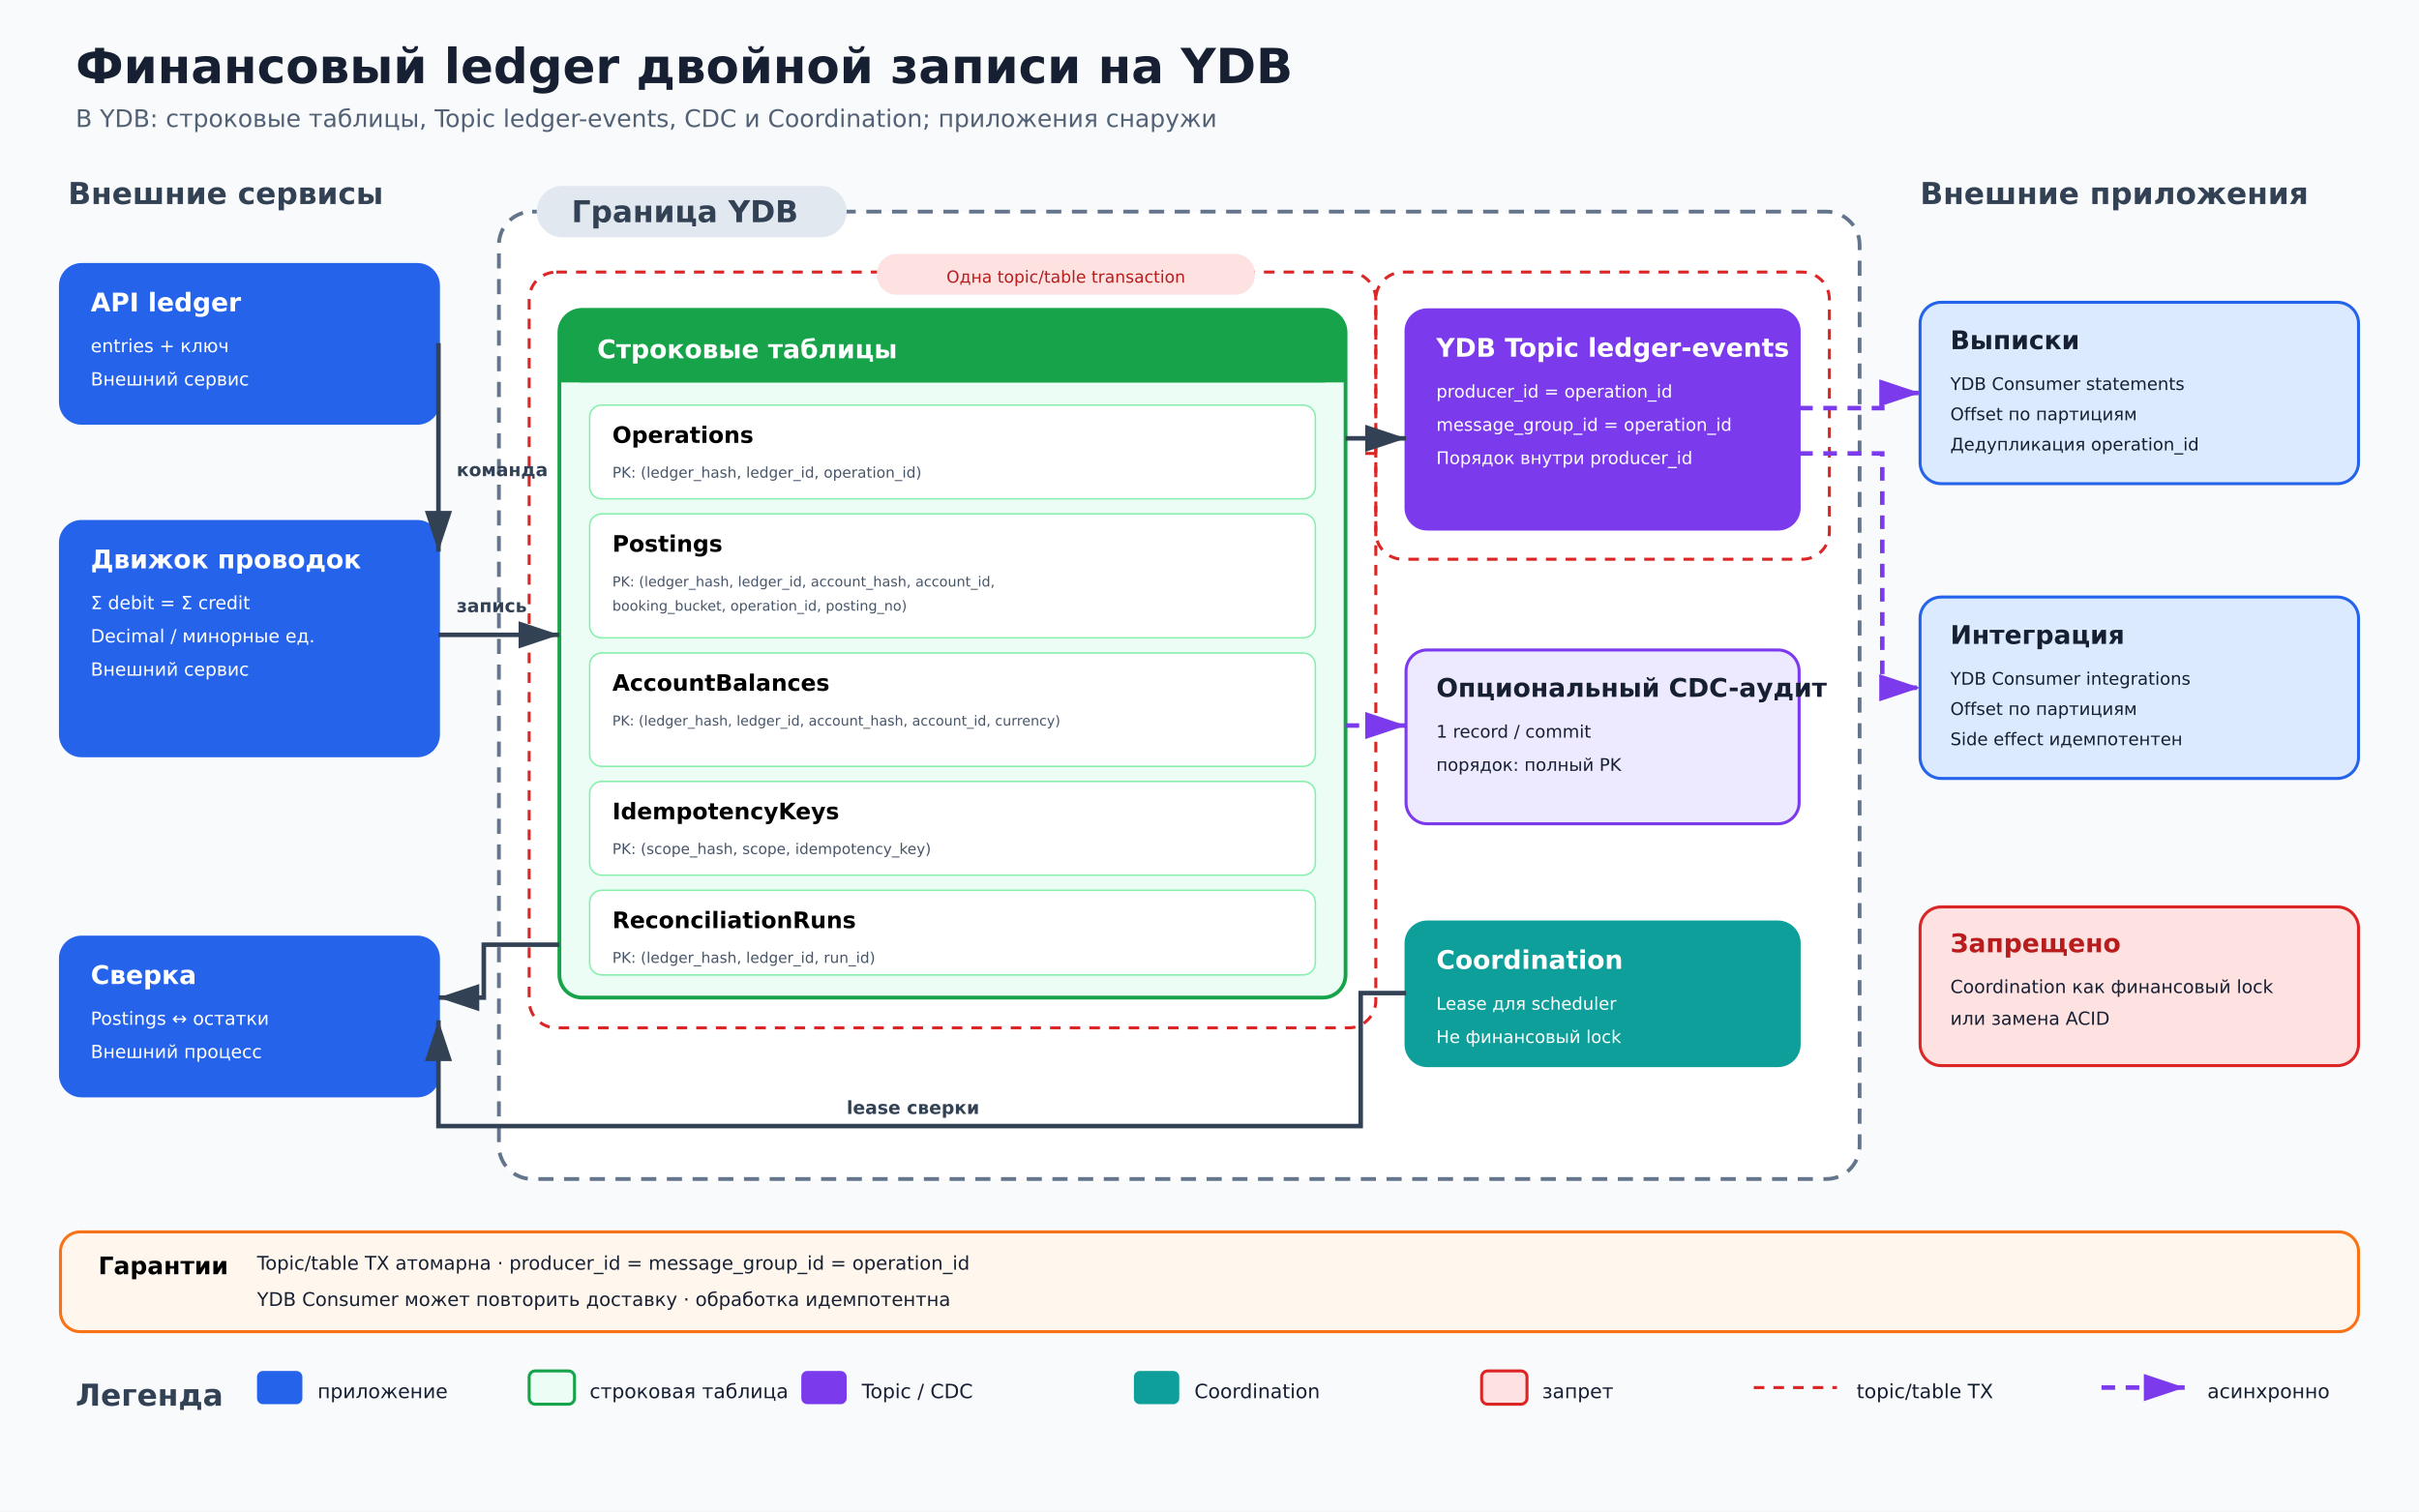
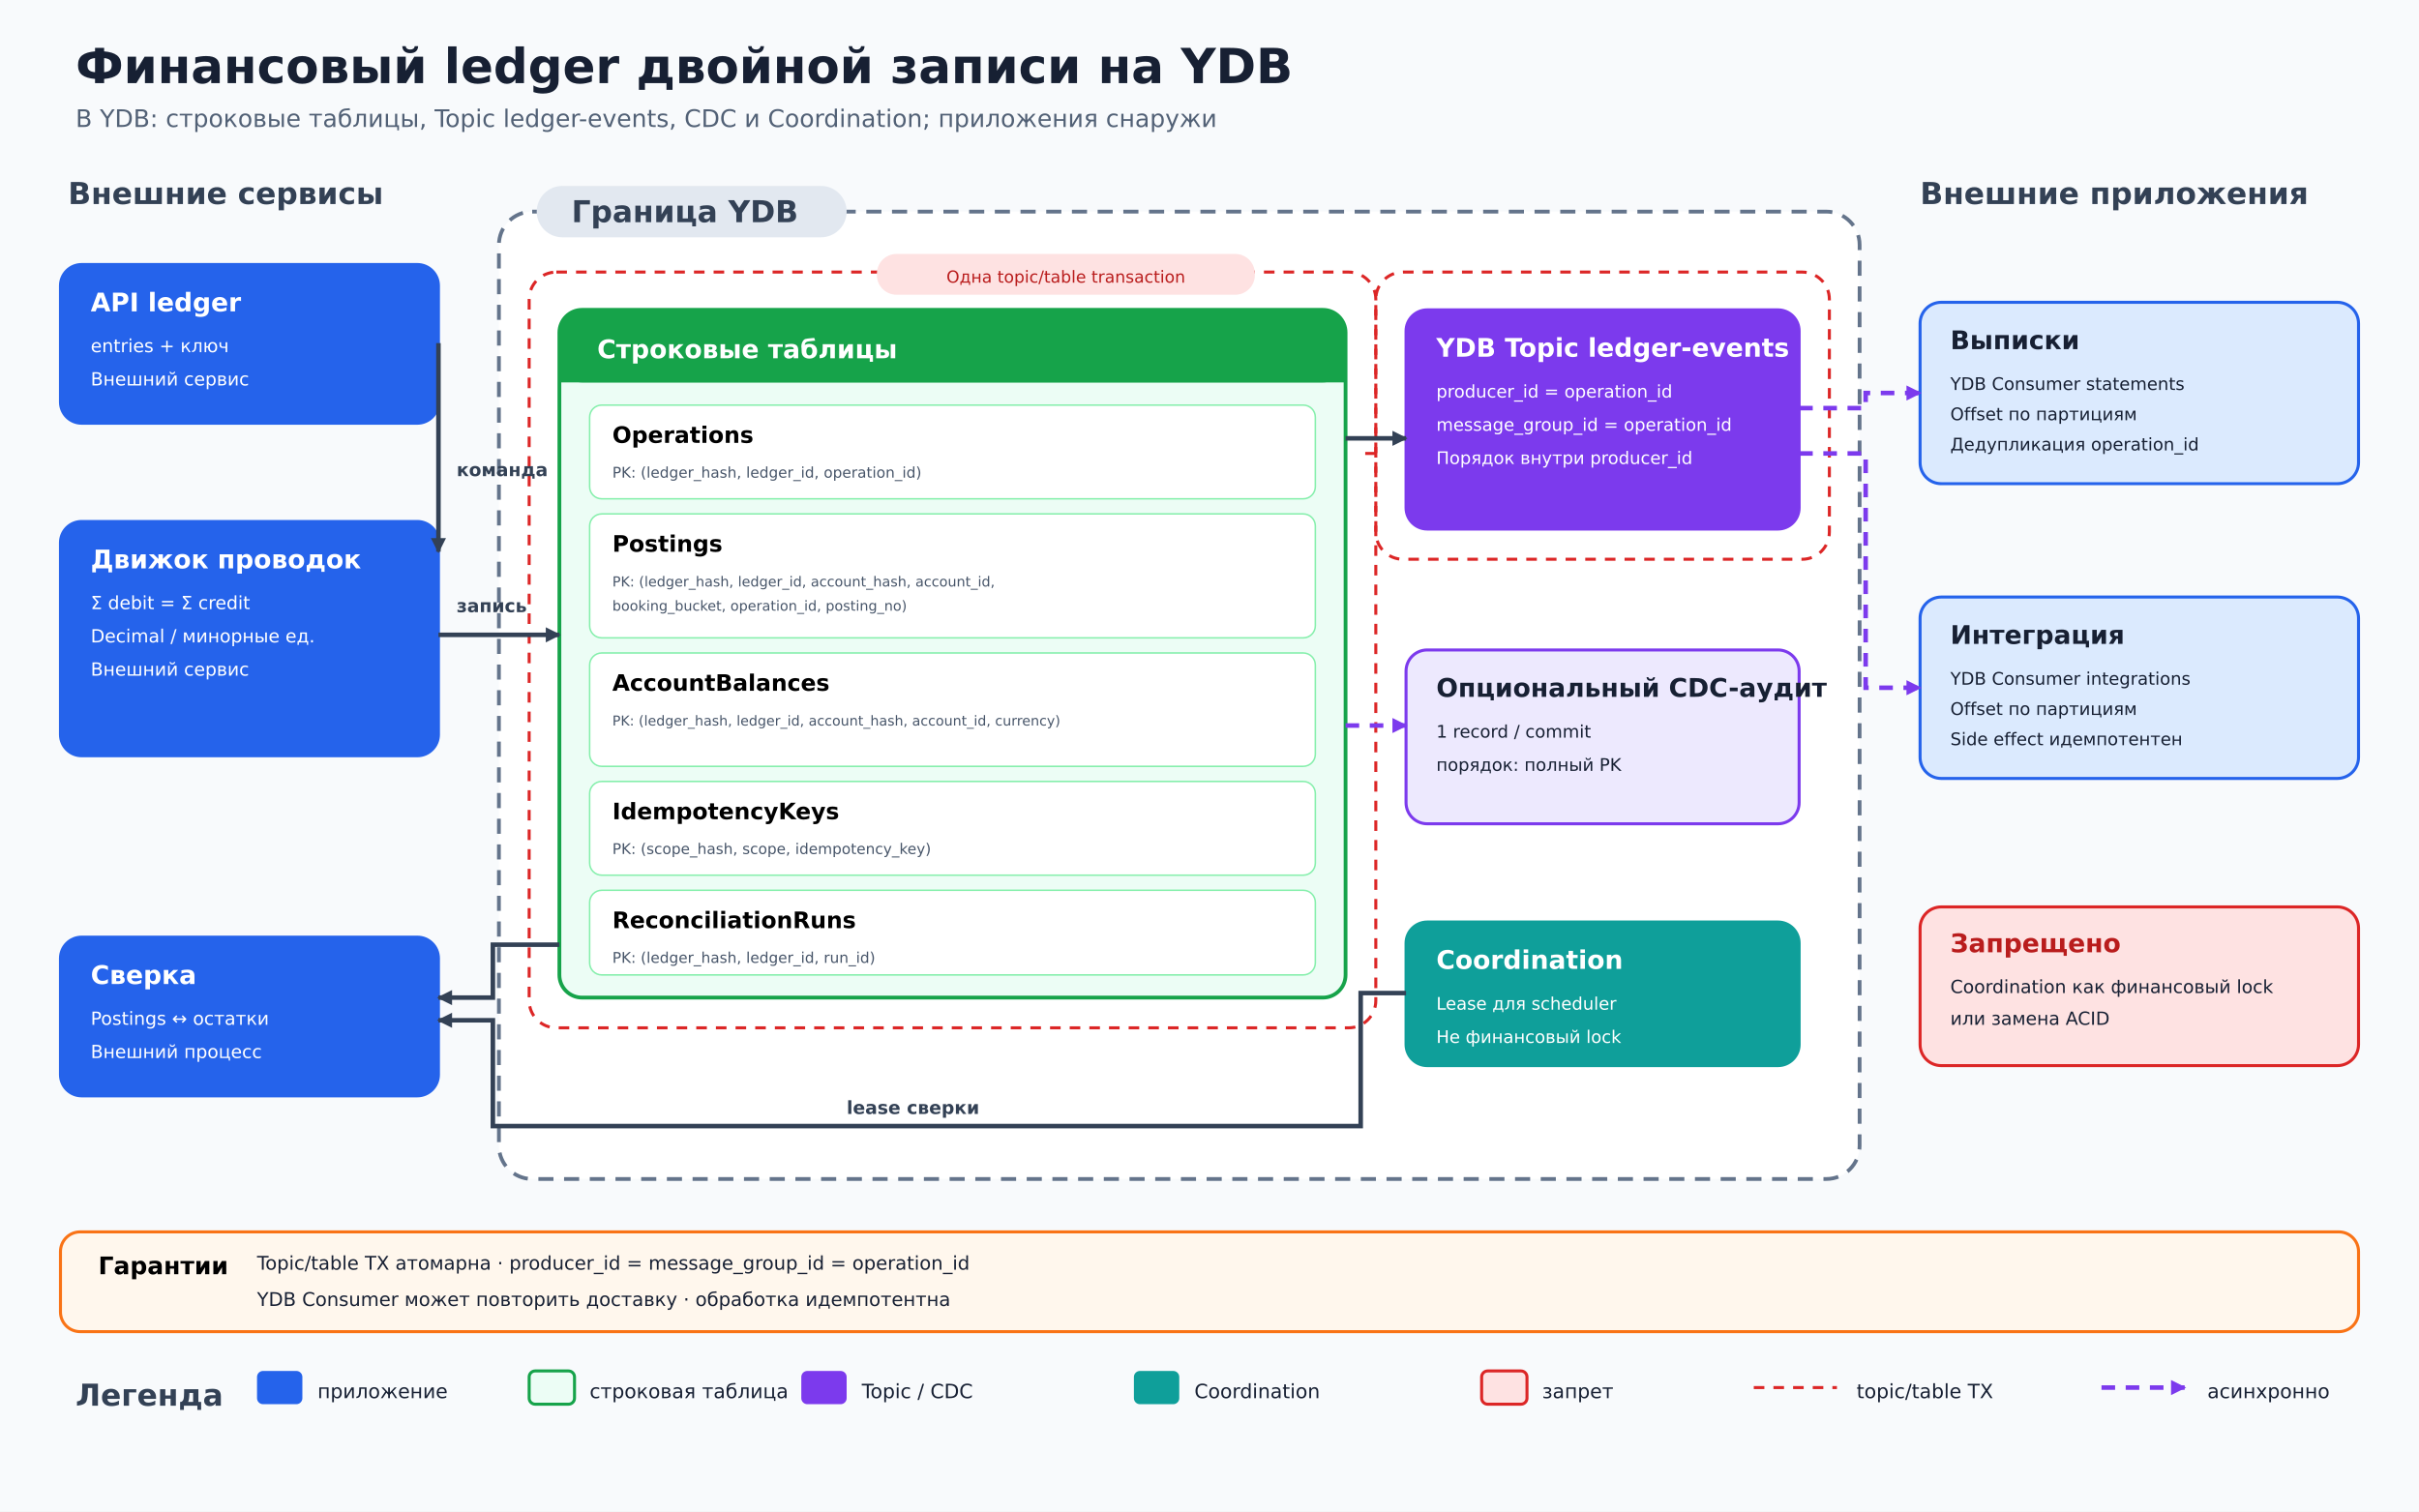
<svg xmlns="http://www.w3.org/2000/svg" version="1.1" viewBox="0 0 1600 1000" role="img" aria-labelledby="title desc" font-family="DejaVu Sans, Arial, sans-serif">
  <defs>
-     <marker id="arrow" markerWidth="10" markerHeight="10" refX="9" refY="3" orient="auto" markerUnits="strokeWidth">
-       <path d="M0,0 L0,6 L9,3 z" fill="#334155" />
-     </marker>
-     <marker id="arrowPurple" markerWidth="10" markerHeight="10" refX="9" refY="3" orient="auto" markerUnits="strokeWidth">
-       <path d="M0,0 L0,6 L9,3 z" fill="#7c3aed" />
-     </marker>
-     <marker id="arrowOrange" markerWidth="10" markerHeight="10" refX="9" refY="3" orient="auto" markerUnits="strokeWidth">
-       <path d="M0,0 L0,6 L9,3 z" fill="#ea580c" />
-     </marker>
-     <marker id="arrowRed" markerWidth="10" markerHeight="10" refX="9" refY="3" orient="auto" markerUnits="strokeWidth">
-       <path d="M0,0 L0,6 L9,3 z" fill="#dc2626" />
+     <marker id="arrow" viewBox="0 0 10 10" refX="9" refY="5" markerWidth="10" markerHeight="10" orient="auto" markerUnits="userSpaceOnUse">
+       <path d="M0 0 L10 5 L0 10 z" fill="#334155" />
+     </marker>
+     <marker id="arrowPurple" viewBox="0 0 10 10" refX="9" refY="5" markerWidth="10" markerHeight="10" orient="auto" markerUnits="userSpaceOnUse">
+       <path d="M0 0 L10 5 L0 10 z" fill="#7c3aed" />
+     </marker>
+     <marker id="arrowOrange" viewBox="0 0 10 10" refX="9" refY="5" markerWidth="10" markerHeight="10" orient="auto" markerUnits="userSpaceOnUse">
+       <path d="M0 0 L10 5 L0 10 z" fill="#ea580c" />
+     </marker>
+     <marker id="arrowRed" viewBox="0 0 10 10" refX="9" refY="5" markerWidth="10" markerHeight="10" orient="auto" markerUnits="userSpaceOnUse">
+       <path d="M0 0 L10 5 L0 10 z" fill="#dc2626" />
    </marker>
    <style>
text{font-family:"DejaVu Sans",Arial,sans-serif}.heading{font-size:32px;font-weight:700;fill:#172033}.subtitle{font-size:16px;fill:#526176}.boundary{font-size:20px;font-weight:700;fill:#334155}.box-title{font-weight:700}.body{fill:#172033}.small{font-size:11px;fill:#475569}.flow{font-size:12px;font-weight:700;fill:#334155}.arrow{fill:none;stroke:#334155;stroke-width:3}.async{fill:none;stroke:#7c3aed;stroke-width:3;stroke-dasharray:9 7}.queue{fill:none;stroke:#ea580c;stroke-width:3;stroke-dasharray:9 7}.red-arrow{fill:none;stroke:#dc2626;stroke-width:3}.tx{fill:none;stroke:#dc2626;stroke-width:2;stroke-dasharray:7 6}
</style>
  </defs>
  <rect width="1600" height="1000" fill="#f8fafc" />
  <text x="50" y="55" class="heading" text-anchor="start">
    <tspan x="50" dy="0">Финансовый ledger двойной записи на YDB</tspan>
  </text>
  <text x="50" y="84" class="subtitle" text-anchor="start">
    <tspan x="50" dy="0">В YDB: строковые таблицы, Topic ledger-events, CDC и Coordination; приложения снаружи</tspan>
  </text>
  <rect x="330" y="140" width="900" height="640" rx="22" fill="#ffffff" stroke="#64748b" stroke-width="2.5" stroke-dasharray="10 7" />
  <rect x="355" y="123" width="205" height="34" rx="17" fill="#e2e8f0" />
  <text x="378" y="147" class="boundary" text-anchor="start">
    <tspan x="378" dy="0">Граница YDB</tspan>
  </text>
  <text x="45" y="135" class="boundary" text-anchor="start">
    <tspan x="45" dy="0">Внешние сервисы</tspan>
  </text>
  <text x="1270" y="135" class="boundary" text-anchor="start">
    <tspan x="1270" dy="0">Внешние приложения</tspan>
  </text>
  <g>
    <rect x="40" y="175" width="250" height="105" rx="14" fill="#2563eb" stroke="#2563eb" stroke-width="2" />
    <text x="60" y="206" class="box-title" text-anchor="start" style="fill:#ffffff;font-size:17px">
      <tspan x="60" dy="0">API ledger</tspan>
    </text>
    <text x="60" y="233" class="body" text-anchor="start" style="fill:#ffffff;font-size:12px">
      <tspan x="60" dy="0">entries + ключ</tspan>
    </text>
    <text x="60" y="255" class="body" text-anchor="start" style="fill:#ffffff;font-size:12px">
      <tspan x="60" dy="0">Внешний сервис</tspan>
    </text>
  </g>
  <g>
    <rect x="40" y="345" width="250" height="155" rx="14" fill="#2563eb" stroke="#2563eb" stroke-width="2" />
    <text x="60" y="376" class="box-title" text-anchor="start" style="fill:#ffffff;font-size:17px">
      <tspan x="60" dy="0">Движок проводок</tspan>
    </text>
    <text x="60" y="403" class="body" text-anchor="start" style="fill:#ffffff;font-size:12px">
      <tspan x="60" dy="0">Σ debit = Σ credit</tspan>
    </text>
    <text x="60" y="425" class="body" text-anchor="start" style="fill:#ffffff;font-size:12px">
      <tspan x="60" dy="0">Decimal / минорные ед.</tspan>
    </text>
    <text x="60" y="447" class="body" text-anchor="start" style="fill:#ffffff;font-size:12px">
      <tspan x="60" dy="0">Внешний сервис</tspan>
    </text>
  </g>
  <g>
    <rect x="40" y="620" width="250" height="105" rx="14" fill="#2563eb" stroke="#2563eb" stroke-width="2" />
    <text x="60" y="651" class="box-title" text-anchor="start" style="fill:#ffffff;font-size:17px">
      <tspan x="60" dy="0">Сверка</tspan>
    </text>
    <text x="60" y="678" class="body" text-anchor="start" style="fill:#ffffff;font-size:12px">
      <tspan x="60" dy="0">Postings ↔ остатки</tspan>
    </text>
    <text x="60" y="700" class="body" text-anchor="start" style="fill:#ffffff;font-size:12px">
      <tspan x="60" dy="0">Внешний процесс</tspan>
    </text>
  </g>
  <rect x="350" y="180" width="560" height="500" rx="18" class="tx" />
  <rect x="910" y="180" width="300" height="190" rx="18" class="tx" />
  <path d="M910 300 H900" class="tx" />
  <rect x="580" y="168" width="250" height="27" rx="13" fill="#fee2e2" />
  <text x="705" y="187" class="small" text-anchor="middle" style="fill:#b91c1c;font-size:11px">
    <tspan x="705" dy="0">Одна topic/table transaction</tspan>
  </text>
  <g>
    <rect x="370" y="205" width="520" height="455" rx="15" fill="#ecfdf5" stroke="#16a34a" stroke-width="2.5" />
    <rect x="370" y="205" width="520" height="48" rx="15" fill="#16a34a" />
    <path d="M370 238 H890 V253 H370 Z" fill="#16a34a" />
    <text x="395" y="237" class="box-title" text-anchor="start" style="fill:#ffffff;font-size:17px">
      <tspan x="395" dy="0">Строковые таблицы</tspan>
    </text>
    <rect x="390" y="268" width="480" height="62" rx="8" fill="#ffffff" stroke="#86efac" />
    <text x="405" y="293" class="box-title" text-anchor="start" style="font-size:15px">
      <tspan x="405" dy="0">Operations</tspan>
    </text>
    <text x="405" y="316" class="small" text-anchor="start" style="font-size:9.8px">
      <tspan x="405" dy="0">PK: (ledger_hash, ledger_id, operation_id)</tspan>
    </text>
    <rect x="390" y="340" width="480" height="82" rx="8" fill="#ffffff" stroke="#86efac" />
    <text x="405" y="365" class="box-title" text-anchor="start" style="font-size:15px">
      <tspan x="405" dy="0">Postings</tspan>
    </text>
    <text x="405" y="388" class="small" text-anchor="start" style="font-size:9.2px">
      <tspan x="405" dy="0">PK: (ledger_hash, ledger_id, account_hash, account_id,</tspan>
      <tspan x="405" dy="16">booking_bucket, operation_id, posting_no)</tspan>
    </text>
    <rect x="390" y="432" width="480" height="75" rx="8" fill="#ffffff" stroke="#86efac" />
    <text x="405" y="457" class="box-title" text-anchor="start" style="font-size:15px">
      <tspan x="405" dy="0">AccountBalances</tspan>
    </text>
    <text x="405" y="480" class="small" text-anchor="start" style="font-size:9.1px">
      <tspan x="405" dy="0">PK: (ledger_hash, ledger_id, account_hash, account_id, currency)</tspan>
    </text>
    <rect x="390" y="517" width="480" height="62" rx="8" fill="#ffffff" stroke="#86efac" />
    <text x="405" y="542" class="box-title" text-anchor="start" style="font-size:15px">
      <tspan x="405" dy="0">IdempotencyKeys</tspan>
    </text>
    <text x="405" y="565" class="small" text-anchor="start" style="font-size:9.8px">
      <tspan x="405" dy="0">PK: (scope_hash, scope, idempotency_key)</tspan>
    </text>
    <rect x="390" y="589" width="480" height="56" rx="8" fill="#ffffff" stroke="#86efac" />
    <text x="405" y="614" class="box-title" text-anchor="start" style="font-size:15px">
      <tspan x="405" dy="0">ReconciliationRuns</tspan>
    </text>
    <text x="405" y="637" class="small" text-anchor="start" style="font-size:9.8px">
      <tspan x="405" dy="0">PK: (ledger_hash, ledger_id, run_id)</tspan>
    </text>
  </g>
  <g>
    <rect x="930" y="205" width="260" height="145" rx="14" fill="#7c3aed" stroke="#7c3aed" stroke-width="2" />
    <text x="950" y="236" class="box-title" text-anchor="start" style="fill:#ffffff;font-size:17px">
      <tspan x="950" dy="0">YDB Topic ledger-events</tspan>
    </text>
    <text x="950" y="263" class="body" text-anchor="start" style="fill:#ffffff;font-size:11.5px">
      <tspan x="950" dy="0">producer_id = operation_id</tspan>
    </text>
    <text x="950" y="285" class="body" text-anchor="start" style="fill:#ffffff;font-size:11.5px">
      <tspan x="950" dy="0">message_group_id = operation_id</tspan>
    </text>
    <text x="950" y="307" class="body" text-anchor="start" style="fill:#ffffff;font-size:11.5px">
      <tspan x="950" dy="0">Порядок внутри producer_id</tspan>
    </text>
  </g>
  <g>
    <rect x="930" y="430" width="260" height="115" rx="14" fill="#ede9fe" stroke="#7c3aed" stroke-width="2" />
    <text x="950" y="461" class="box-title" text-anchor="start" style="fill:#172033;font-size:17px">
      <tspan x="950" dy="0">Опциональный CDC-аудит</tspan>
    </text>
    <text x="950" y="488" class="body" text-anchor="start" style="fill:#172033;font-size:11.5px">
      <tspan x="950" dy="0">1 record / commit</tspan>
    </text>
    <text x="950" y="510" class="body" text-anchor="start" style="fill:#172033;font-size:11.5px">
      <tspan x="950" dy="0">порядок: полный PK</tspan>
    </text>
  </g>
  <g>
    <rect x="930" y="610" width="260" height="95" rx="14" fill="#0f9f9a" stroke="#0f9f9a" stroke-width="2" />
    <text x="950" y="641" class="box-title" text-anchor="start" style="fill:#ffffff;font-size:17px">
      <tspan x="950" dy="0">Coordination</tspan>
    </text>
    <text x="950" y="668" class="body" text-anchor="start" style="fill:#ffffff;font-size:11.5px">
      <tspan x="950" dy="0">Lease для scheduler</tspan>
    </text>
    <text x="950" y="690" class="body" text-anchor="start" style="fill:#ffffff;font-size:11.5px">
      <tspan x="950" dy="0">Не финансовый lock</tspan>
    </text>
  </g>
  <g>
    <rect x="1270" y="200" width="290" height="120" rx="14" fill="#dbeafe" stroke="#2563eb" stroke-width="2" />
    <text x="1290" y="231" class="box-title" text-anchor="start" style="fill:#172033;font-size:17px">
      <tspan x="1290" dy="0">Выписки</tspan>
    </text>
    <text x="1290" y="258" class="body" text-anchor="start" style="fill:#172033;font-size:11.5px">
      <tspan x="1290" dy="0">YDB Consumer statements</tspan>
    </text>
    <text x="1290" y="278" class="body" text-anchor="start" style="fill:#172033;font-size:11.5px">
      <tspan x="1290" dy="0">Offset по партициям</tspan>
    </text>
    <text x="1290" y="298" class="body" text-anchor="start" style="fill:#172033;font-size:11.5px">
      <tspan x="1290" dy="0">Дедупликация operation_id</tspan>
    </text>
  </g>
  <g>
    <rect x="1270" y="395" width="290" height="120" rx="14" fill="#dbeafe" stroke="#2563eb" stroke-width="2" />
    <text x="1290" y="426" class="box-title" text-anchor="start" style="fill:#172033;font-size:17px">
      <tspan x="1290" dy="0">Интеграция</tspan>
    </text>
    <text x="1290" y="453" class="body" text-anchor="start" style="fill:#172033;font-size:11.5px">
      <tspan x="1290" dy="0">YDB Consumer integrations</tspan>
    </text>
    <text x="1290" y="473" class="body" text-anchor="start" style="fill:#172033;font-size:11.5px">
      <tspan x="1290" dy="0">Offset по партициям</tspan>
    </text>
    <text x="1290" y="493" class="body" text-anchor="start" style="fill:#172033;font-size:11.5px">
      <tspan x="1290" dy="0">Side effect идемпотентен</tspan>
    </text>
  </g>
  <path d="M290 227 V365" class="arrow" marker-end="url(#arrow)" />
  <text x="302" y="315" class="flow" text-anchor="start">
    <tspan x="302" dy="0">команда</tspan>
  </text>
  <path d="M290 420 H370" class="arrow" marker-end="url(#arrow)" />
  <text x="302" y="405" class="flow" text-anchor="start">
    <tspan x="302" dy="0">запись</tspan>
  </text>
  <path d="M890 290 H930" class="arrow" marker-end="url(#arrow)" />
  <path d="M890 480 H930" class="async" marker-end="url(#arrowPurple)" />
-   <path d="M1190 270 H1245 V260 H1270" class="async" marker-end="url(#arrowPurple)" />
-   <path d="M1190 300 H1245 V455 H1270" class="async" marker-end="url(#arrowPurple)" />
-   <path d="M930 657 H900 V745 H290 V675" class="arrow" marker-end="url(#arrow)" />
+   <path d="M1190 270 L1234 270 L1234 260 L1270 260" class="async" marker-end="url(#arrowPurple)" />
+   <path d="M1190 300 L1234 300 L1234 455 L1270 455" class="async" marker-end="url(#arrowPurple)" />
+   <path d="M930 657 L900 657 L900 745 L326 745 L326 675 L290 675" class="arrow" marker-end="url(#arrow)" />
  <text x="560" y="737" class="flow" text-anchor="start">
    <tspan x="560" dy="0">lease сверки</tspan>
  </text>
-   <path d="M370 625 H320 V660 H290" class="arrow" marker-end="url(#arrow)" />
+   <path d="M370 625 L326 625 L326 660 L290 660" class="arrow" marker-end="url(#arrow)" />
  <rect x="1270" y="600" width="290" height="105" rx="14" fill="#fee2e2" stroke="#dc2626" stroke-width="2" />
  <text x="1290" y="630" class="box-title" text-anchor="start" style="fill:#b91c1c;font-size:17px">
    <tspan x="1290" dy="0">Запрещено</tspan>
  </text>
  <text x="1290" y="657" class="body" text-anchor="start" style="font-size:12px">
    <tspan x="1290" dy="0">Coordination как финансовый lock</tspan>
    <tspan x="1290" dy="21">или замена ACID</tspan>
  </text>
  <rect x="40" y="815" width="1520" height="66" rx="13" fill="#fff7ed" stroke="#f97316" stroke-width="2" />
  <text x="65" y="843" class="box-title" text-anchor="start" style="font-size:16px">
    <tspan x="65" dy="0">Гарантии</tspan>
  </text>
  <text x="170" y="840" class="body" text-anchor="start" style="font-size:12.5px">
    <tspan x="170" dy="0">Topic/table TX атомарна · producer_id = message_group_id = operation_id</tspan>
    <tspan x="170" dy="24">YDB Consumer может повторить доставку · обработка идемпотентна</tspan>
  </text>
  <text x="50" y="930" class="boundary" text-anchor="start">
    <tspan x="50" dy="0">Легенда</tspan>
  </text>
  <rect x="170" y="907" width="30" height="22" rx="4" fill="#2563eb" />
  <text x="210" y="925" class="body" text-anchor="start" style="font-size:13px">
    <tspan x="210" dy="0">приложение</tspan>
  </text>
  <rect x="350" y="907" width="30" height="22" rx="4" fill="#ecfdf5" stroke="#16a34a" stroke-width="2" />
  <text x="390" y="925" class="body" text-anchor="start" style="font-size:13px">
    <tspan x="390" dy="0">строковая таблица</tspan>
  </text>
  <rect x="530" y="907" width="30" height="22" rx="4" fill="#7c3aed" />
  <text x="570" y="925" class="body" text-anchor="start" style="font-size:13px">
    <tspan x="570" dy="0">Topic / CDC</tspan>
  </text>
  <rect x="750" y="907" width="30" height="22" rx="4" fill="#0f9f9a" />
  <text x="790" y="925" class="body" text-anchor="start" style="font-size:13px">
    <tspan x="790" dy="0">Coordination</tspan>
  </text>
  <rect x="980" y="907" width="30" height="22" rx="4" fill="#fee2e2" stroke="#dc2626" stroke-width="2" />
  <text x="1020" y="925" class="body" text-anchor="start" style="font-size:13px">
    <tspan x="1020" dy="0">запрет</tspan>
  </text>
  <line x1="1160" y1="918" x2="1215" y2="918" class="tx" />
  <text x="1228" y="925" class="body" text-anchor="start" style="font-size:13px">
    <tspan x="1228" dy="0">topic/table TX</tspan>
  </text>
  <line x1="1390" y1="918" x2="1445" y2="918" class="async" marker-end="url(#arrowPurple)" />
  <text x="1460" y="925" class="body" text-anchor="start" style="font-size:13px">
    <tspan x="1460" dy="0">асинхронно</tspan>
  </text>
</svg>
